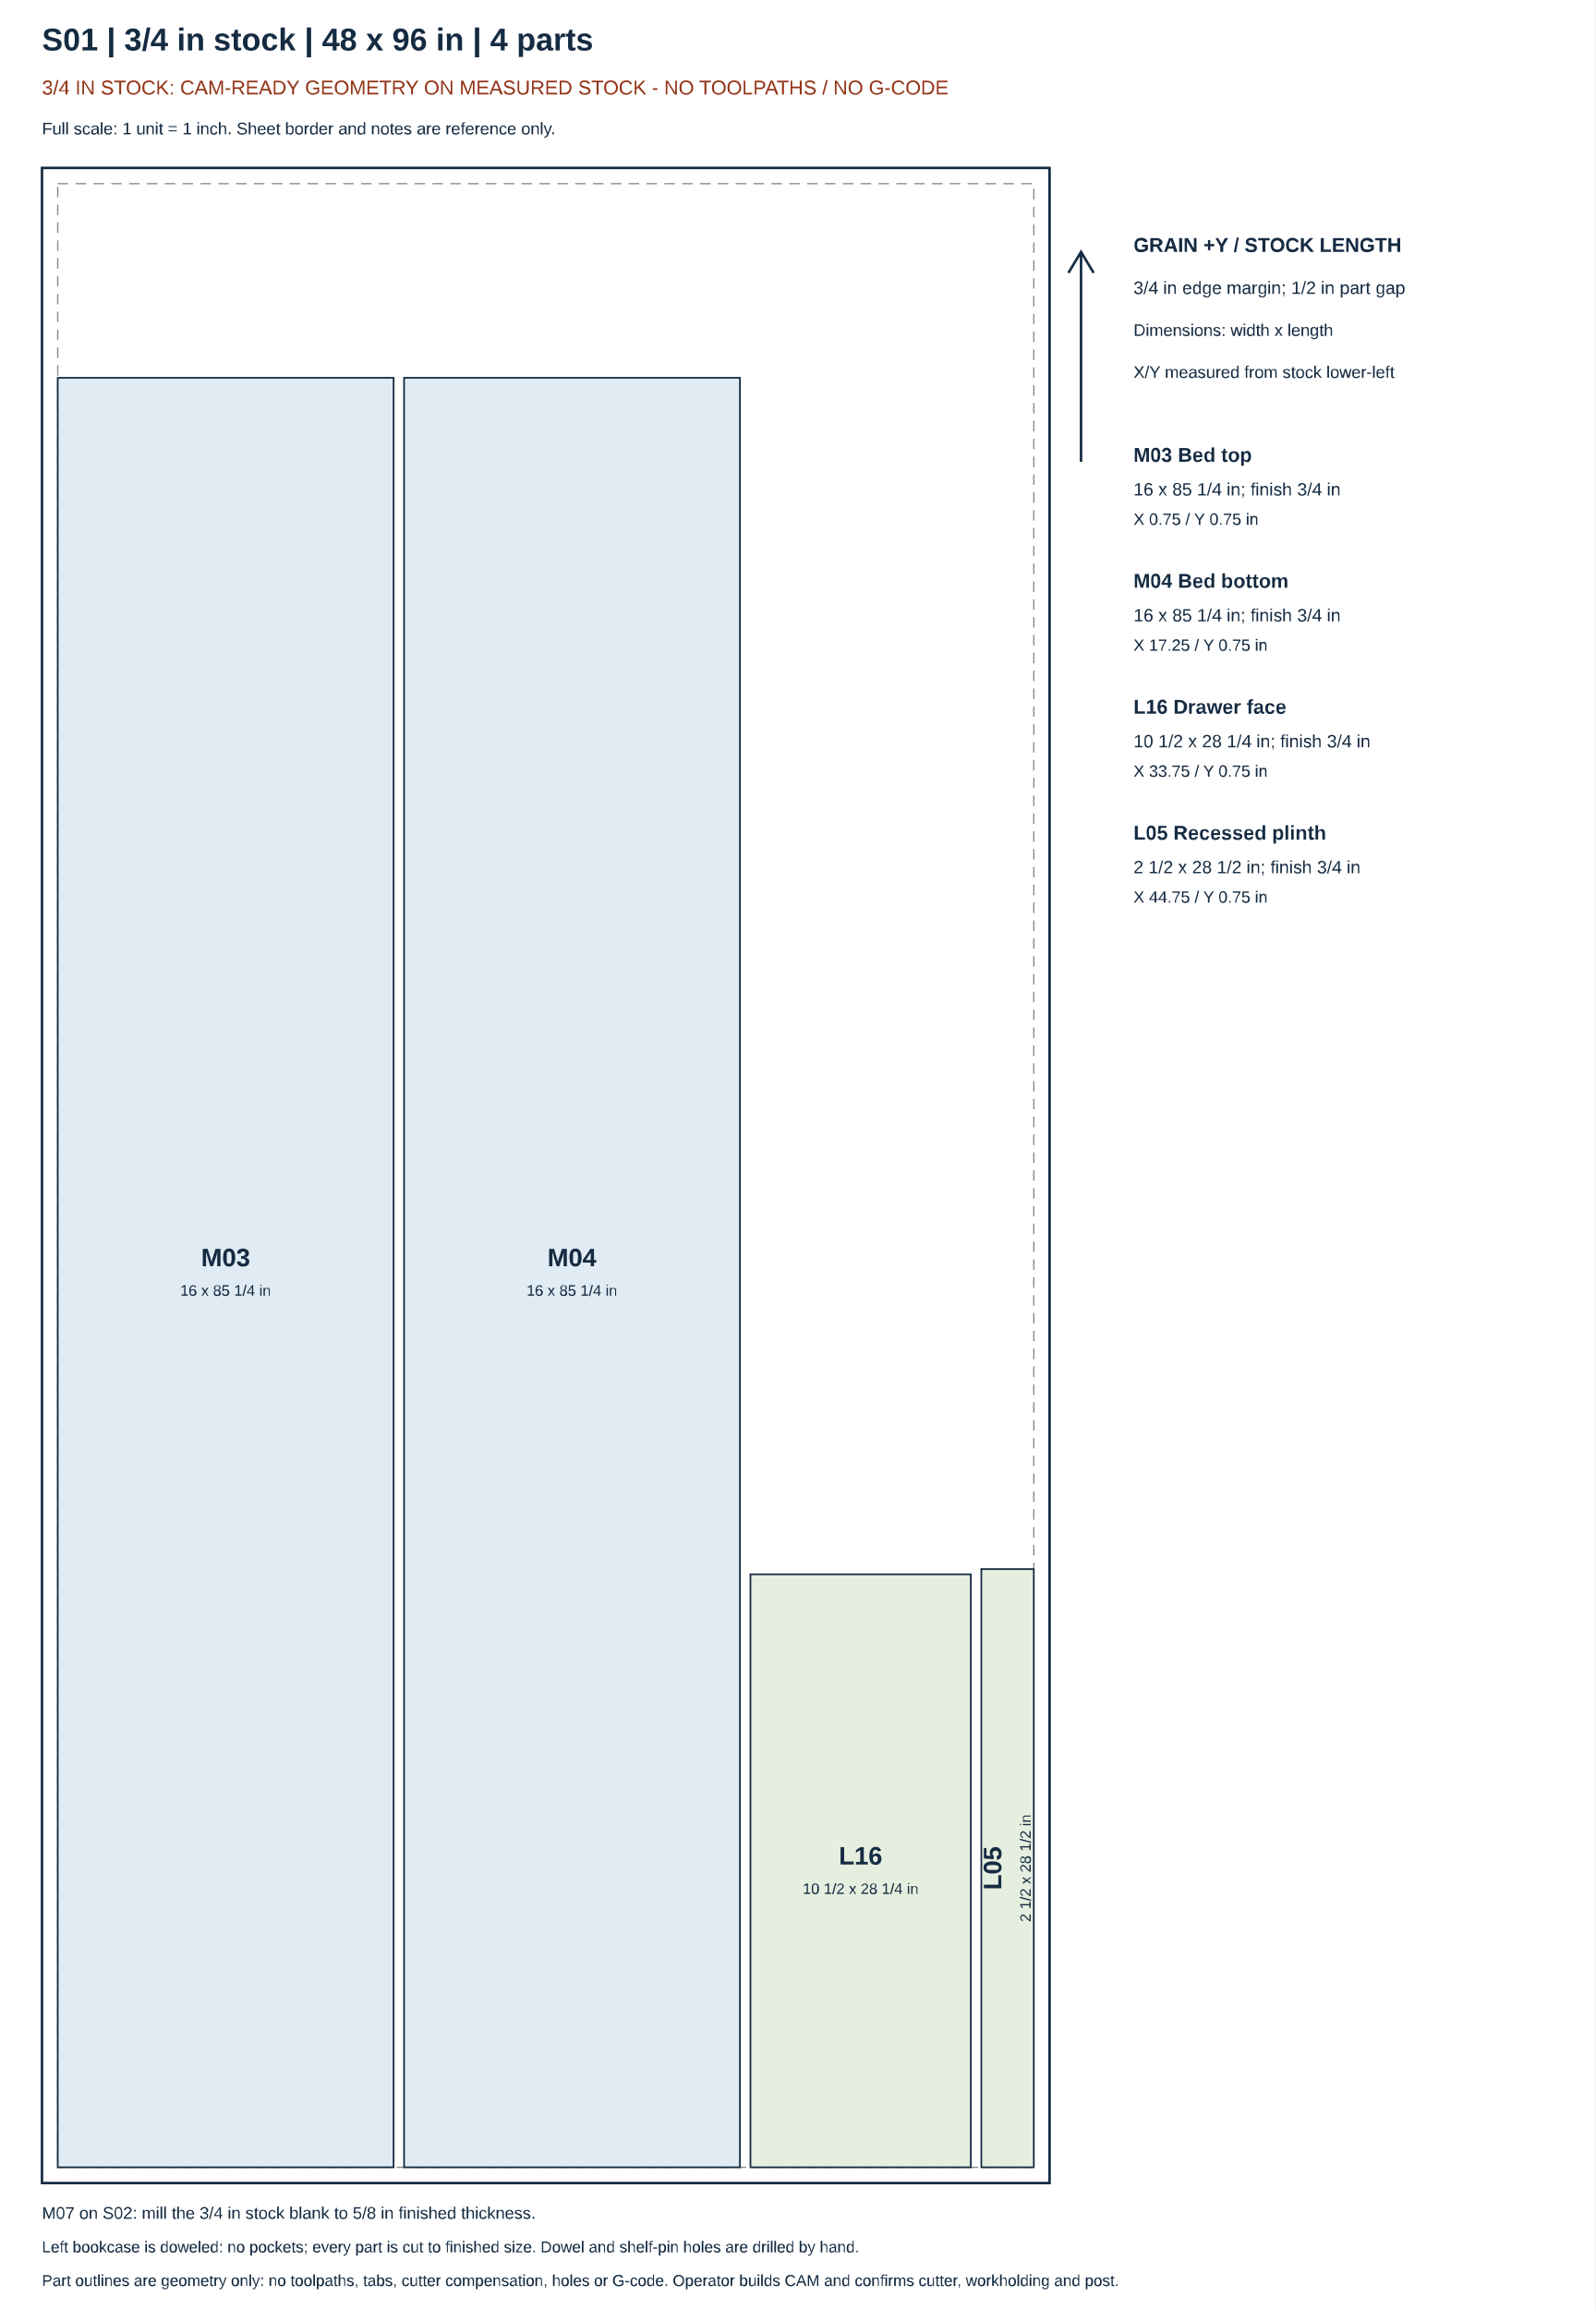
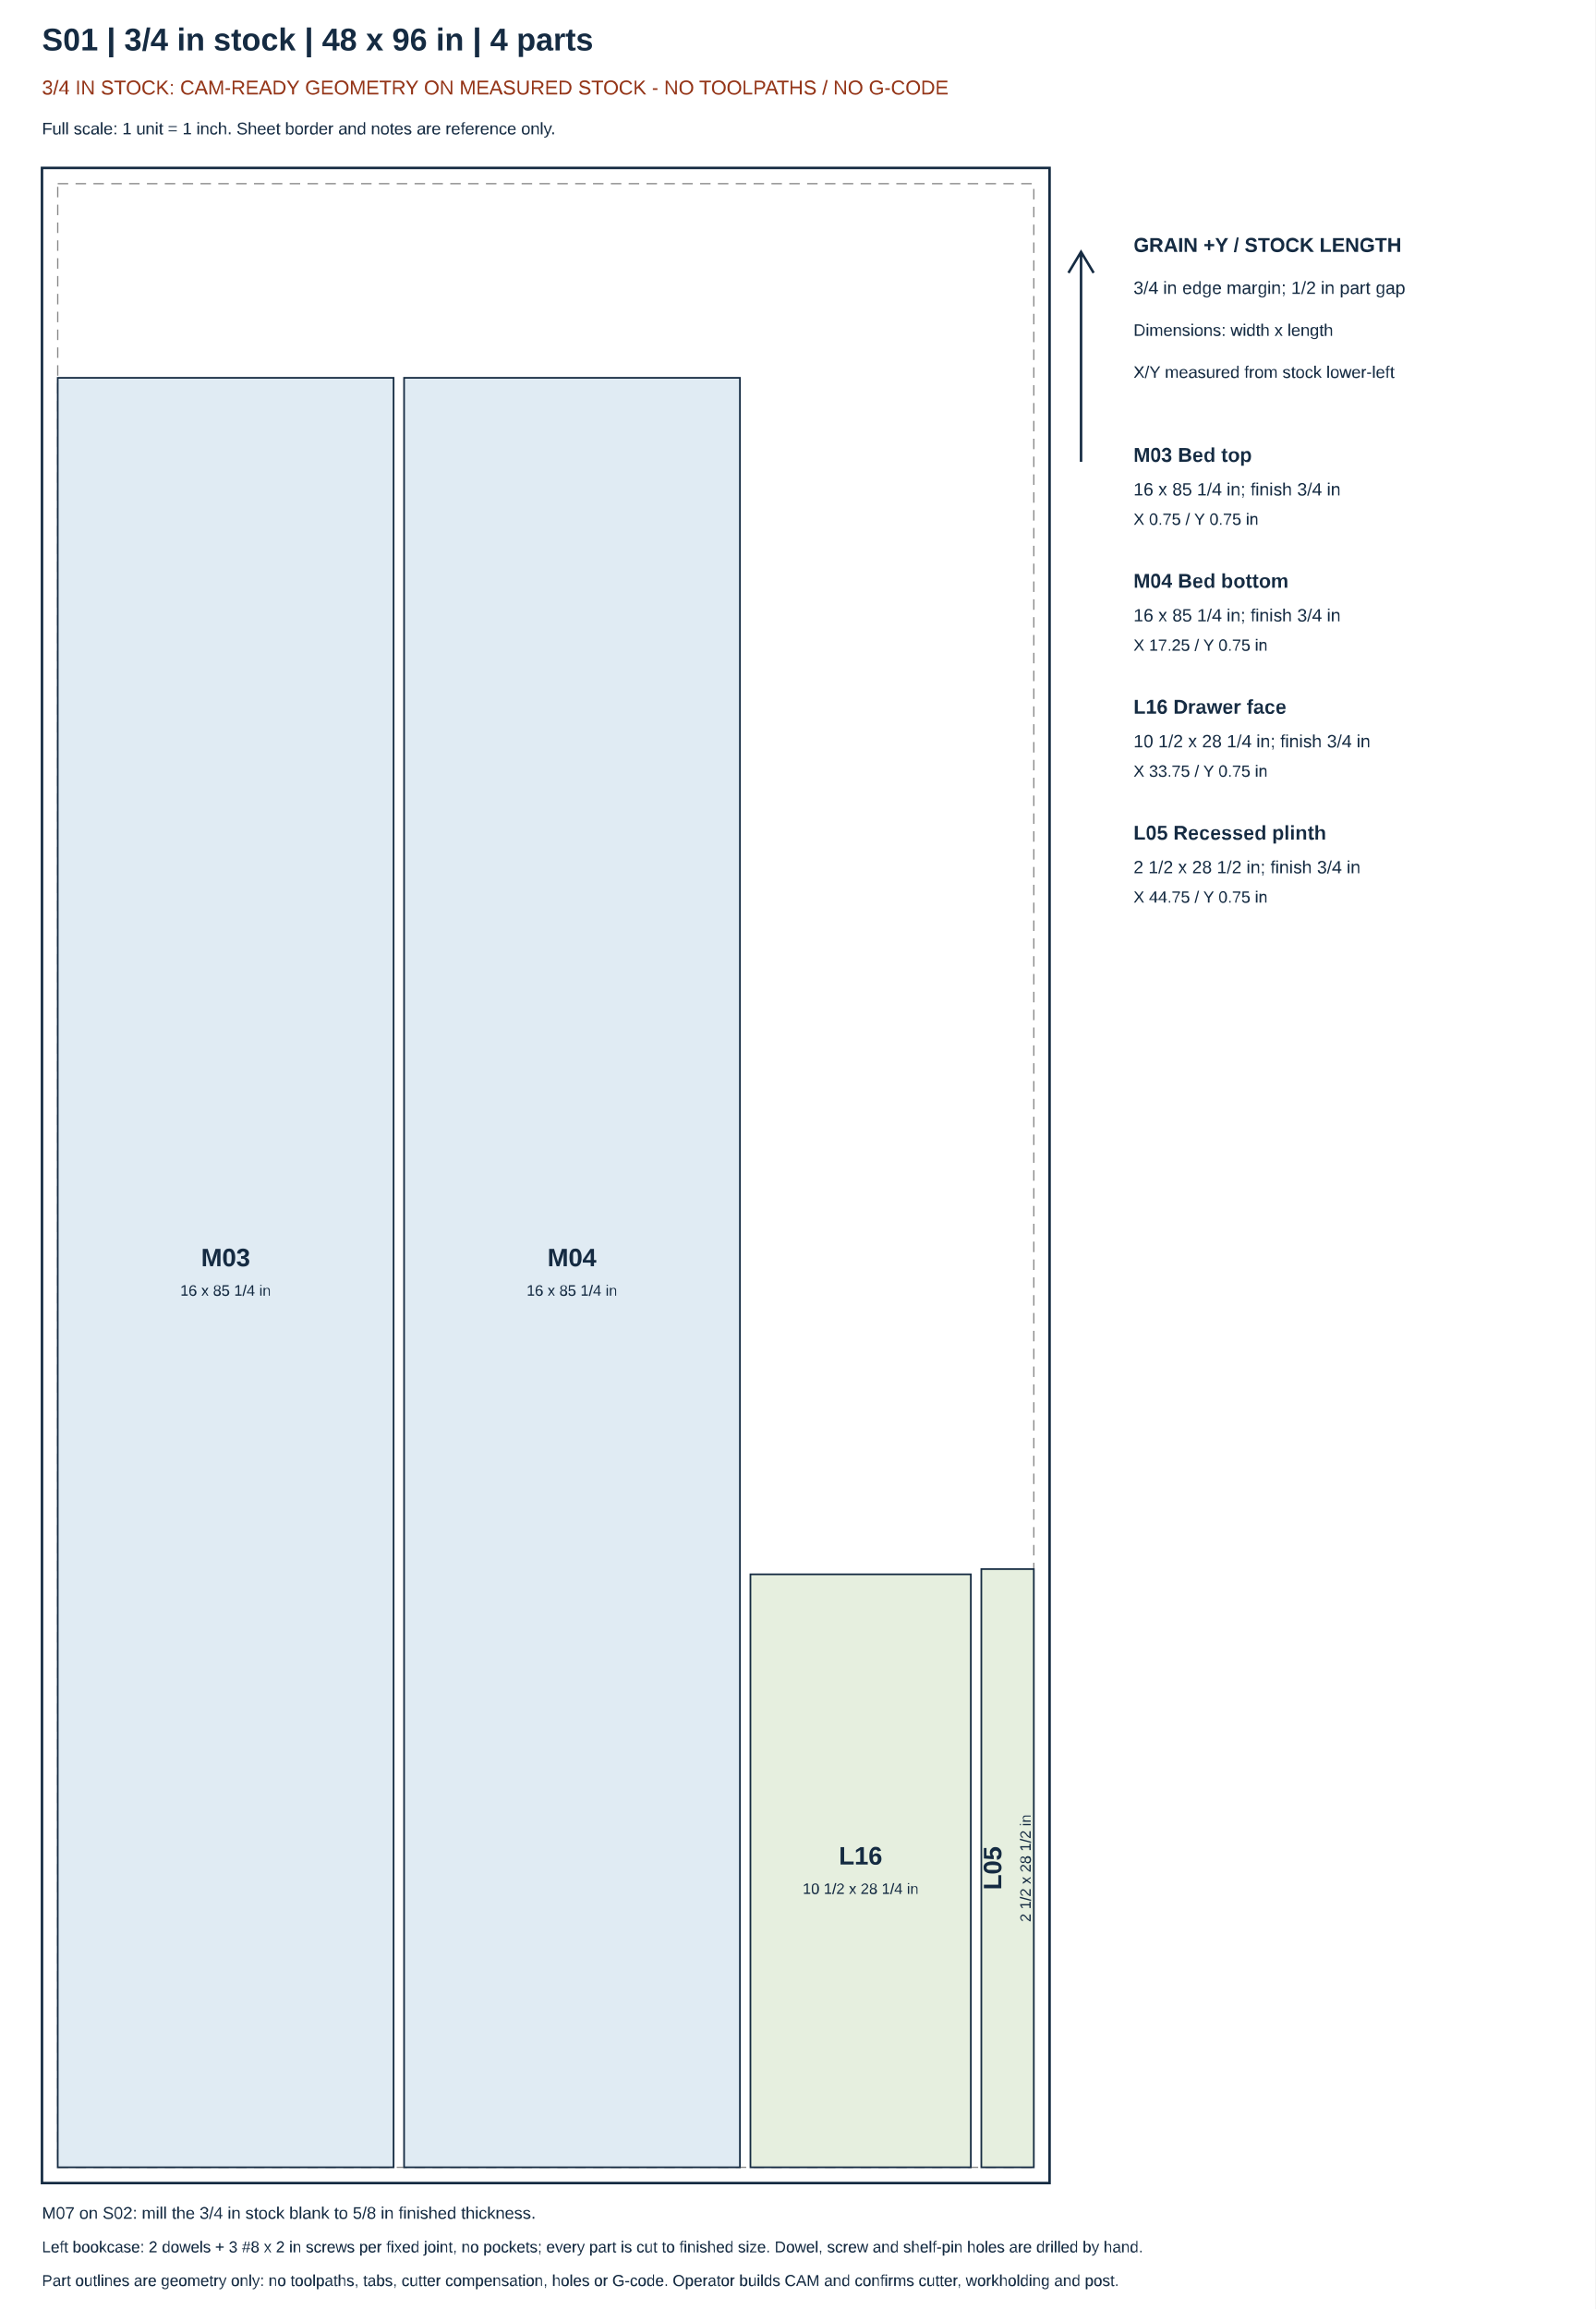
<svg xmlns="http://www.w3.org/2000/svg" width="76in" height="110in" viewBox="-2 -8 76 110">
  <rect x="-2" y="-8" width="100%" height="100%" fill="white" />
  <g font-family="Arial, sans-serif" fill="#152b42">
    <text x="0" y="-5.6" font-size="1.5" font-weight="bold">S01 | 3/4 in stock | 48 x 96 in | 4 parts</text>
    <text x="0" y="-3.5" font-size="0.95" fill="#943518">3/4 IN STOCK: CAM-READY GEOMETRY ON MEASURED STOCK - NO TOOLPATHS / NO G-CODE</text>
    <text x="0" y="-1.6" font-size="0.8">Full scale: 1 unit = 1 inch. Sheet border and notes are reference only.</text>
    <g id="STOCK_REFERENCE">
      <rect x="0" y="0" width="48" height="96" fill="none" stroke="#152b42" stroke-width="0.12" />
    </g>
    <g id="MARGIN_REFERENCE">
      <rect x="0.75" y="0.75" width="46.5" height="94.5" fill="none" stroke="#888" stroke-width="0.06" stroke-dasharray="0.5 0.35" />
    </g>
    <g id="PART_OUTLINES" stroke="#152b42" stroke-width="0.08">
      <rect id="M03" x="0.75" y="10" width="16.0" height="85.25" fill="#e0ebf3" />
      <rect id="M04" x="17.25" y="10" width="16.0" height="85.25" fill="#e0ebf3" />
      <rect id="L16" x="33.75" y="67" width="10.5" height="28.25" fill="#e6efdf" />
      <rect id="L05" x="44.75" y="66.75" width="2.5" height="28.5" fill="#e6efdf" />
    </g>
    <g id="LABELS" text-anchor="middle">
      <g>
        <text x="8.75" y="52.325" font-size="1.2" font-weight="bold">M03</text>
        <text x="8.75" y="53.725" font-size="0.72">16 x 85 1/4 in</text>
      </g>
      <g>
        <text x="25.25" y="52.325" font-size="1.2" font-weight="bold">M04</text>
        <text x="25.25" y="53.725" font-size="0.72">16 x 85 1/4 in</text>
      </g>
      <g>
        <text x="39" y="80.825" font-size="1.2" font-weight="bold">L16</text>
        <text x="39" y="82.225" font-size="0.72">10 1/2 x 28 1/4 in</text>
      </g>
      <g transform="rotate(-90 46 81)">
        <text x="46" y="80.7" font-size="1.2" font-weight="bold">L05</text>
        <text x="46" y="82.1" font-size="0.72">2 1/2 x 28 1/2 in</text>
      </g>
    </g>
    <g id="GRAIN_REFERENCE" stroke="#152b42" stroke-width="0.12" fill="none">
      <path d="M 49.5 14 V 4 M 48.9 5 L 49.5 4 L 50.1 5" />
    </g>
    <text x="52" y="4" font-size="0.95" font-weight="bold">GRAIN +Y / STOCK LENGTH</text>
    <text x="52" y="6" font-size="0.85">3/4 in edge margin; 1/2 in part gap</text>
    <text x="52" y="8" font-size="0.8">Dimensions: width x length</text>
    <text x="52" y="10" font-size="0.8">X/Y measured from stock lower-left</text>
    <text x="52" y="14" font-size="0.95" font-weight="bold">M03  Bed top</text>
    <text x="52" y="15.6" font-size="0.85">16 x 85 1/4 in; finish 3/4 in</text>
    <text x="52" y="17" font-size="0.78">X 0.75 / Y 0.75 in</text>
    <text x="52" y="20" font-size="0.95" font-weight="bold">M04  Bed bottom</text>
    <text x="52" y="21.6" font-size="0.85">16 x 85 1/4 in; finish 3/4 in</text>
    <text x="52" y="23" font-size="0.78">X 17.25 / Y 0.75 in</text>
    <text x="52" y="26" font-size="0.95" font-weight="bold">L16  Drawer face</text>
    <text x="52" y="27.6" font-size="0.85">10 1/2 x 28 1/4 in; finish 3/4 in</text>
    <text x="52" y="29" font-size="0.78">X 33.75 / Y 0.75 in</text>
    <text x="52" y="32" font-size="0.95" font-weight="bold">L05  Recessed plinth</text>
    <text x="52" y="33.6" font-size="0.85">2 1/2 x 28 1/2 in; finish 3/4 in</text>
    <text x="52" y="35" font-size="0.78">X 44.75 / Y 0.75 in</text>
    <text x="0" y="97.7" font-size="0.8">M07 on S02: mill the 3/4 in stock blank to 5/8 in finished thickness.</text>
-     <text x="0" y="99.3" font-size="0.75">Left bookcase is doweled: no pockets; every part is cut to finished size. Dowel and shelf-pin holes are drilled by hand.</text>
+     <text x="0" y="99.3" font-size="0.75">Left bookcase: 2 dowels + 3 #8 x 2 in screws per fixed joint, no pockets; every part is cut to finished size. Dowel, screw and shelf-pin holes are drilled by hand.</text>
    <text x="0" y="100.9" font-size="0.75">Part outlines are geometry only: no toolpaths, tabs, cutter compensation, holes or G-code. Operator builds CAM and confirms cutter, workholding and post.</text>
  </g>
</svg>
